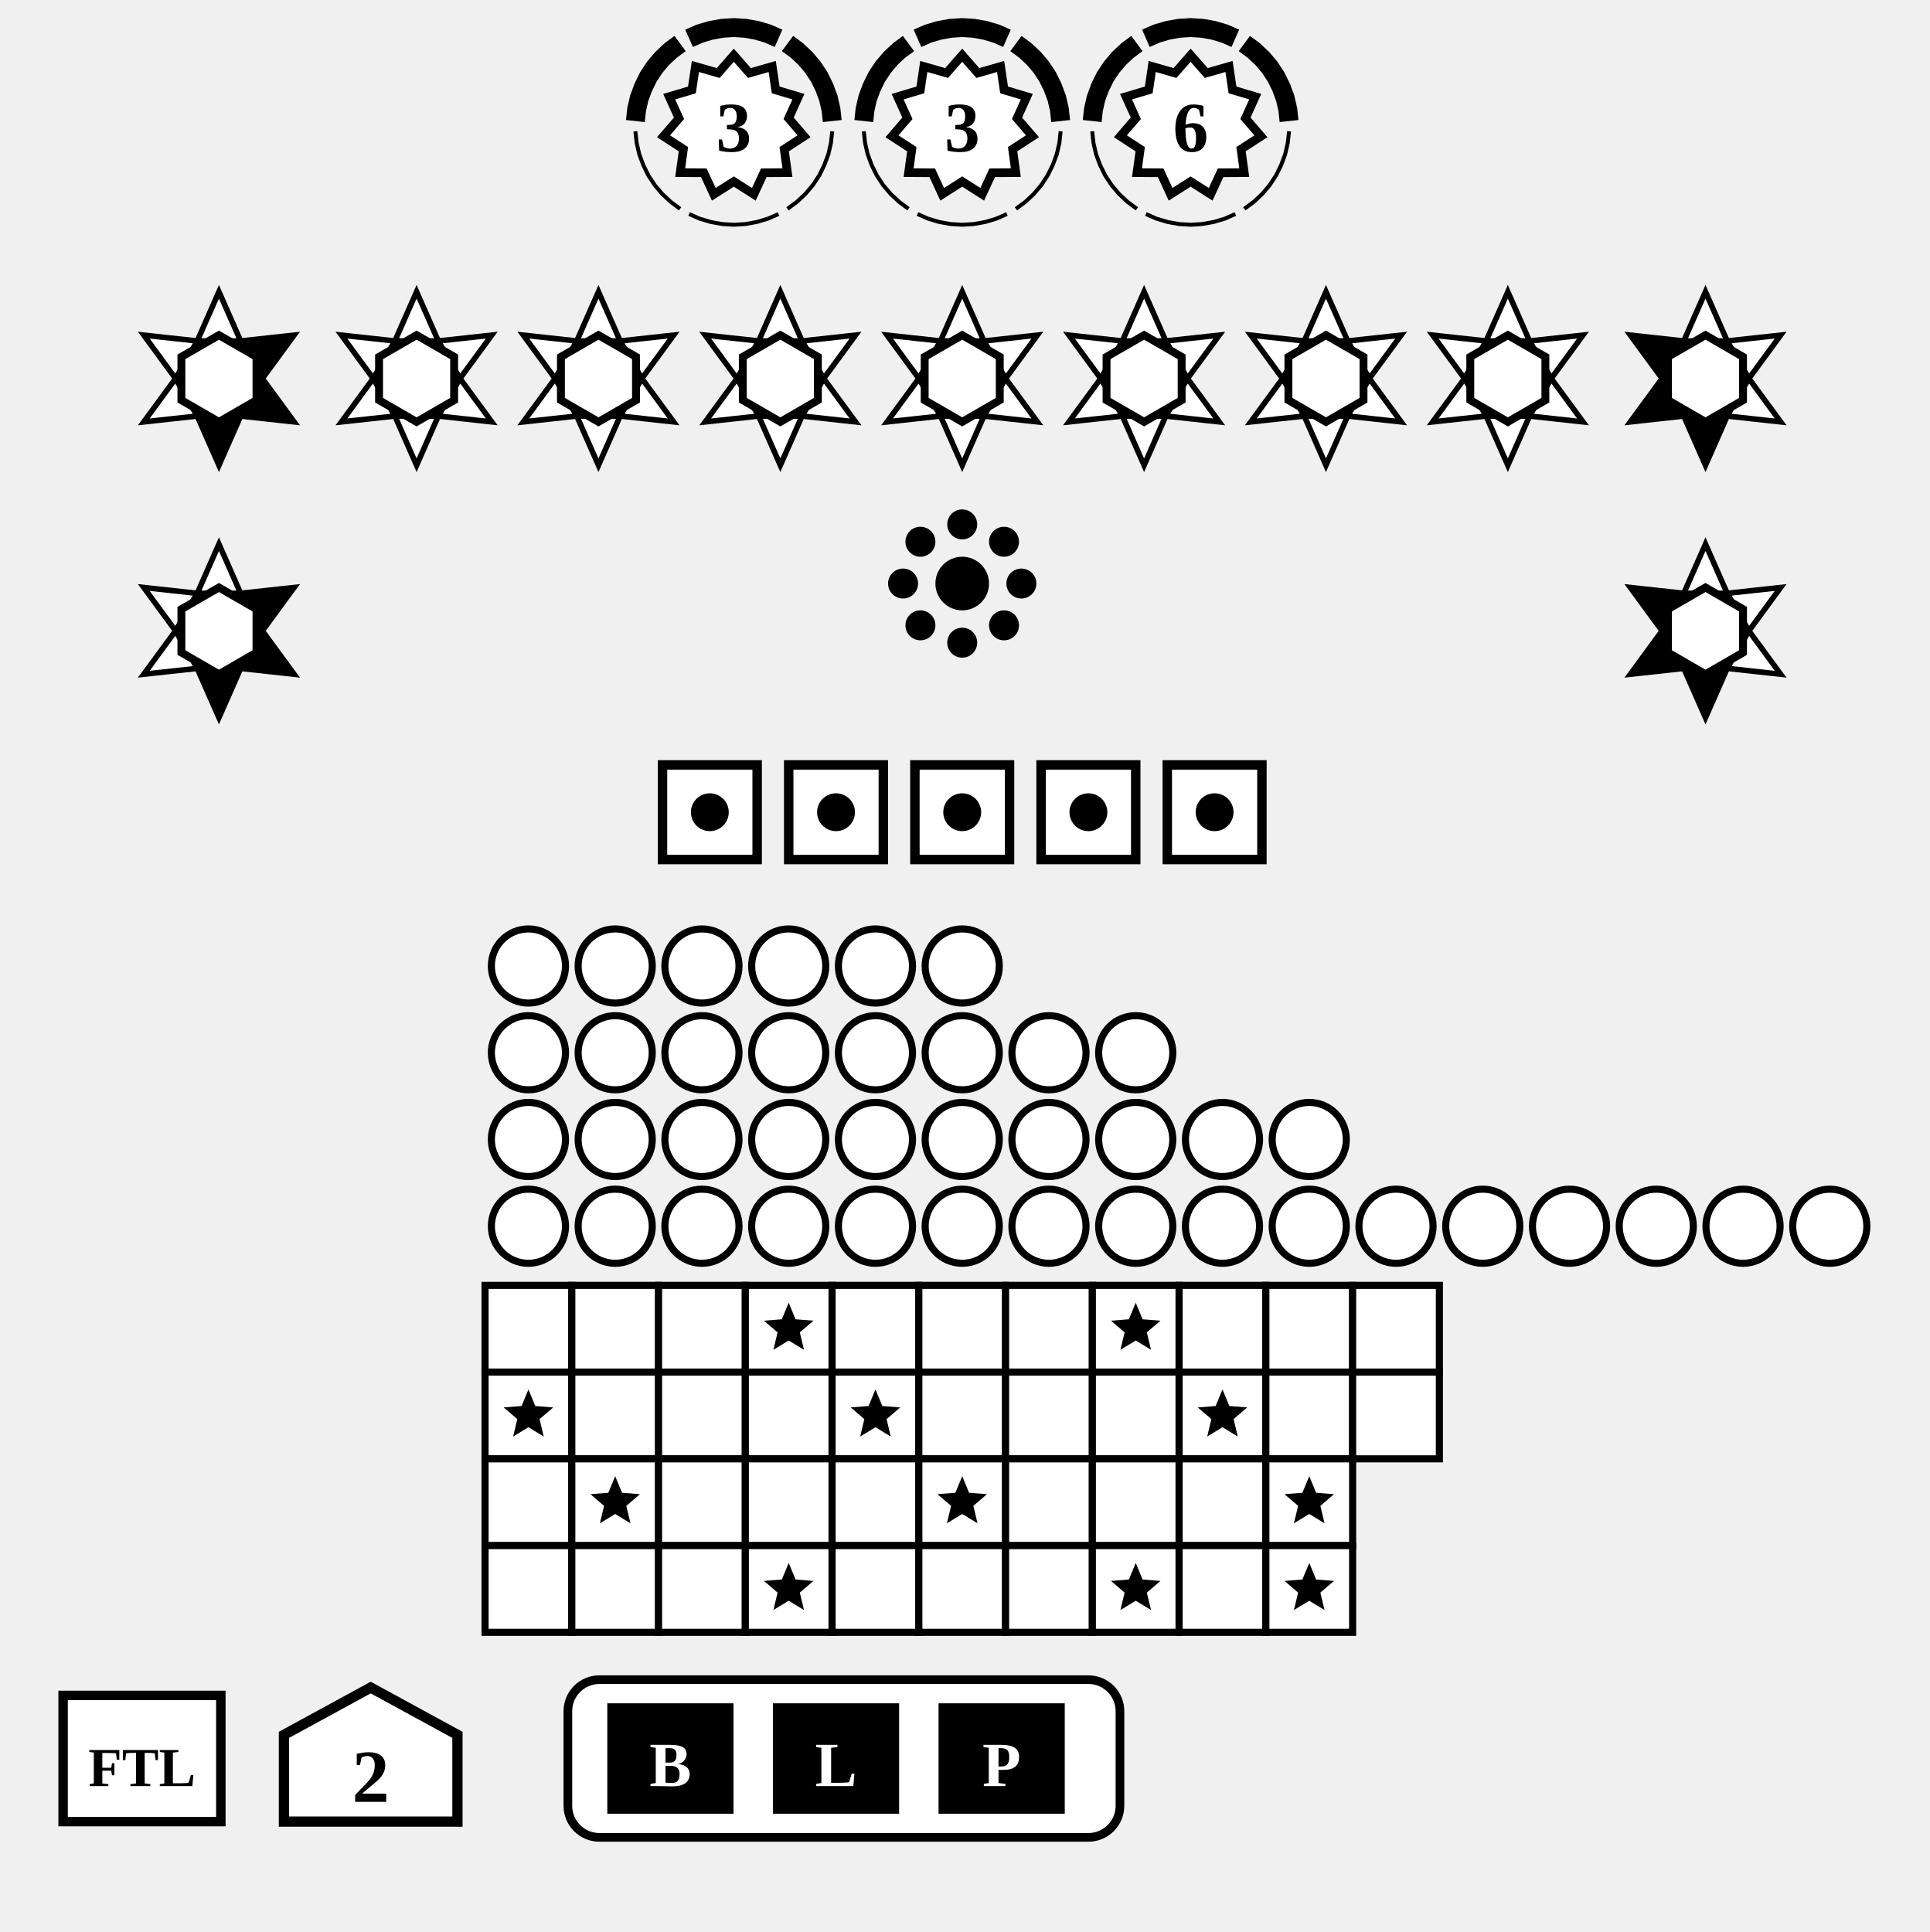
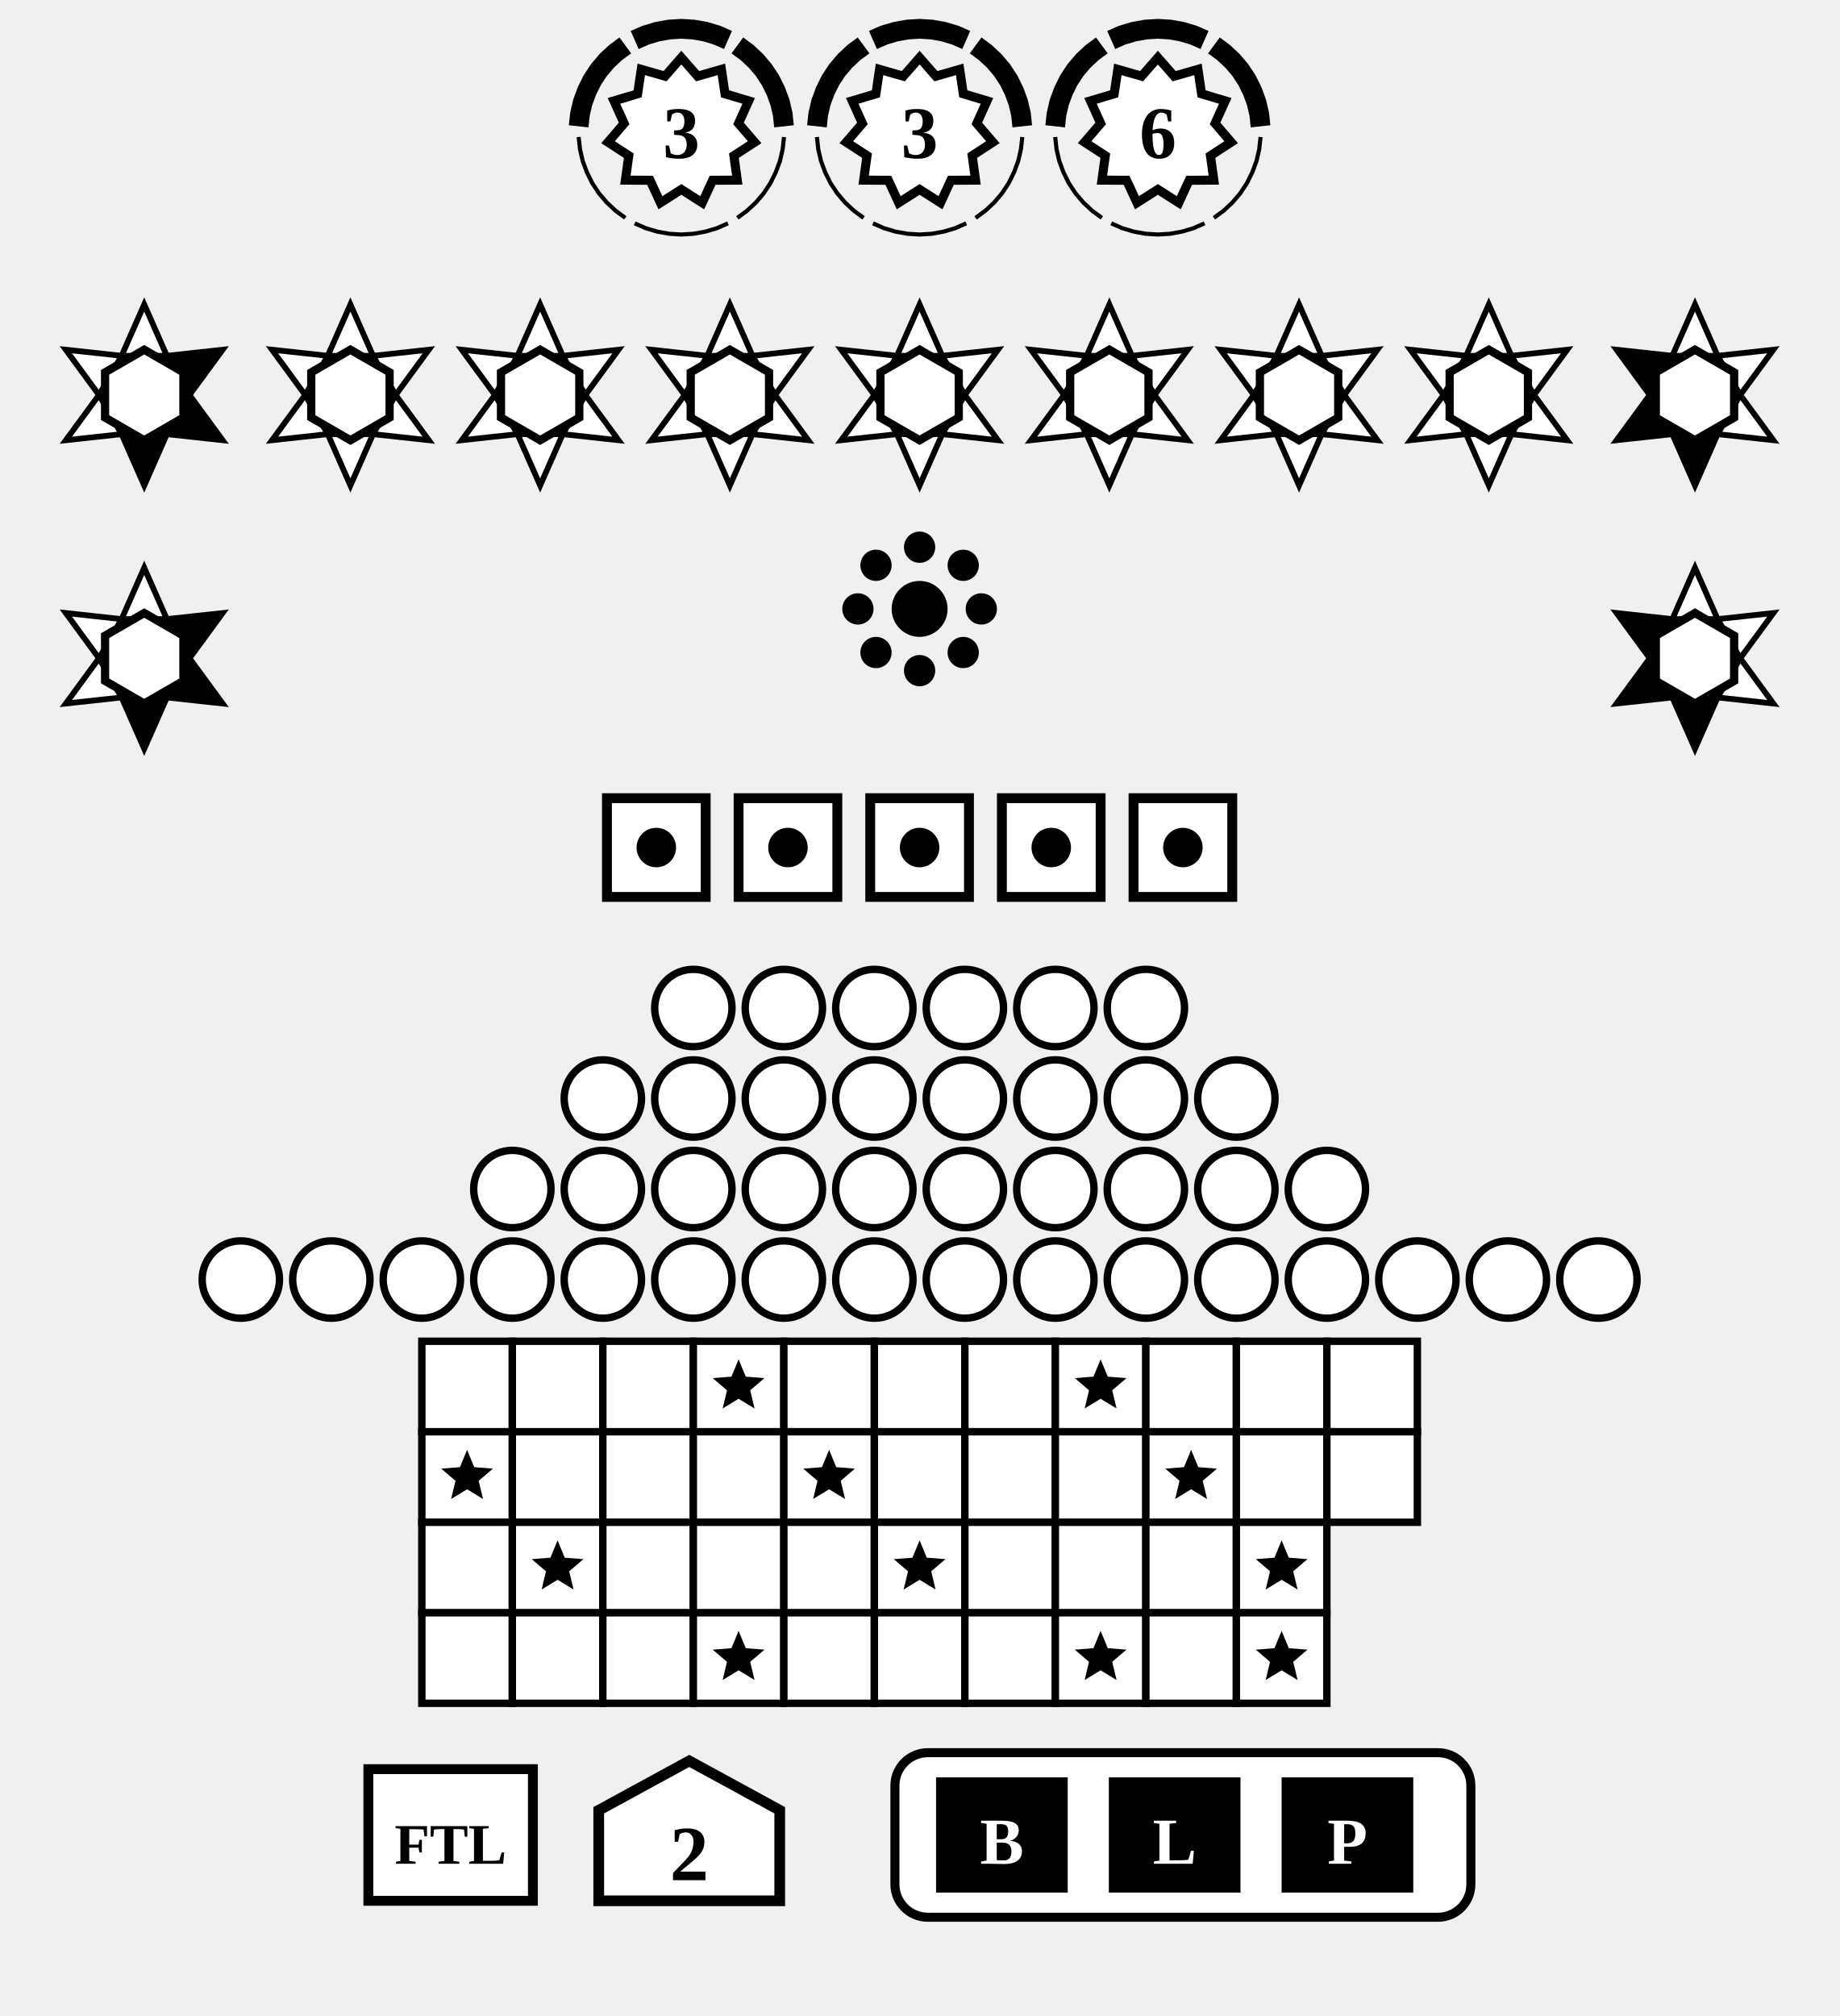
- <svg xmlns="http://www.w3.org/2000/svg" viewBox="8 0 244.7 245" class="ssd">
+ <svg xmlns="http://www.w3.org/2000/svg" viewBox="18.23 0 223.54 245" class="ssd">
  <path d="M101.04 7 L103.02 9.26 L105.91 8.43 L106.35 11.4 L109.23 12.26 L107.99 15 L109.95 17.28 L107.43 18.92 L107.84 21.89 L104.84 21.91 L103.58 24.64 L101.04 23.02 L98.5 24.64 L97.24 21.91 L94.24 21.89 L94.65 18.92 L92.13 17.28 L94.09 15 L92.85 12.26 L95.73 11.4 L96.17 8.43 L99.06 9.26 Z" fill="white" stroke="black" stroke-width="1.1" data-ref="system:s13" />
  <text x="101.04" y="19.2" font-size="9" text-anchor="middle" fill="black" font-weight="700" data-ref="system:s13">3</text>
  <path d="M95.37 4.86 L96.71 4.27 L98.12 3.85 L99.57 3.59 L101.04 3.5 L102.51 3.59 L103.96 3.85 L105.37 4.27 L106.71 4.86" fill="none" stroke="black" stroke-width="2.4" data-ref="system:s13" />
  <path d="M107.85 5.52 L109.03 6.39 L110.11 7.4 L111.06 8.52 L111.87 9.75 L112.52 11.07 L113.03 12.45 L113.36 13.88 L113.52 15.35" fill="none" stroke="black" stroke-width="2.4" data-ref="system:s13" />
  <path d="M113.52 16.65 L113.36 18.12 L113.03 19.55 L112.52 20.93 L111.87 22.25 L111.06 23.48 L110.11 24.6 L109.03 25.61 L107.85 26.48" fill="none" stroke="black" stroke-width="0.5" data-ref="system:s13" />
  <path d="M106.71 27.14 L105.37 27.73 L103.96 28.15 L102.51 28.41 L101.04 28.5 L99.57 28.41 L98.12 28.15 L96.71 27.73 L95.37 27.14" fill="none" stroke="black" stroke-width="0.5" data-ref="system:s13" />
  <path d="M94.23 26.48 L93.05 25.61 L91.97 24.6 L91.02 23.48 L90.21 22.25 L89.56 20.93 L89.05 19.55 L88.72 18.12 L88.56 16.65" fill="none" stroke="black" stroke-width="0.5" data-ref="system:s13" />
  <path d="M88.56 15.35 L88.72 13.88 L89.05 12.45 L89.56 11.07 L90.21 9.75 L91.02 8.52 L91.97 7.4 L93.05 6.39 L94.23 5.52" fill="none" stroke="black" stroke-width="2.4" data-ref="system:s13" />
  <path d="M130 7 L131.98 9.26 L134.87 8.43 L135.31 11.4 L138.19 12.26 L136.95 15 L138.91 17.28 L136.39 18.92 L136.8 21.89 L133.8 21.91 L132.54 24.64 L130 23.02 L127.46 24.64 L126.2 21.91 L123.2 21.89 L123.61 18.92 L121.09 17.28 L123.05 15 L121.81 12.26 L124.69 11.4 L125.13 8.43 L128.02 9.26 Z" fill="white" stroke="black" stroke-width="1.1" data-ref="system:s14" />
  <text x="130" y="19.2" font-size="9" text-anchor="middle" fill="black" font-weight="700" data-ref="system:s14">3</text>
  <path d="M124.33 4.86 L125.67 4.27 L127.08 3.85 L128.53 3.59 L130 3.5 L131.47 3.59 L132.92 3.85 L134.33 4.27 L135.67 4.86" fill="none" stroke="black" stroke-width="2.4" data-ref="system:s14" />
  <path d="M136.81 5.52 L137.99 6.39 L139.07 7.4 L140.02 8.52 L140.83 9.75 L141.48 11.07 L141.99 12.45 L142.32 13.88 L142.48 15.35" fill="none" stroke="black" stroke-width="2.4" data-ref="system:s14" />
  <path d="M142.48 16.65 L142.32 18.12 L141.99 19.55 L141.48 20.93 L140.83 22.25 L140.02 23.48 L139.07 24.6 L137.99 25.61 L136.81 26.48" fill="none" stroke="black" stroke-width="0.5" data-ref="system:s14" />
  <path d="M135.67 27.14 L134.33 27.73 L132.92 28.15 L131.47 28.41 L130 28.5 L128.53 28.41 L127.08 28.15 L125.67 27.73 L124.33 27.14" fill="none" stroke="black" stroke-width="0.5" data-ref="system:s14" />
  <path d="M123.19 26.48 L122.01 25.61 L120.93 24.6 L119.98 23.48 L119.17 22.25 L118.52 20.93 L118.01 19.55 L117.68 18.12 L117.52 16.65" fill="none" stroke="black" stroke-width="0.5" data-ref="system:s14" />
  <path d="M117.52 15.35 L117.68 13.88 L118.01 12.45 L118.52 11.07 L119.17 9.75 L119.98 8.52 L120.93 7.4 L122.01 6.39 L123.19 5.52" fill="none" stroke="black" stroke-width="2.4" data-ref="system:s14" />
  <path d="M158.96 7 L160.94 9.26 L163.83 8.43 L164.27 11.4 L167.15 12.26 L165.91 15 L167.87 17.28 L165.35 18.92 L165.76 21.89 L162.76 21.91 L161.5 24.64 L158.96 23.02 L156.42 24.64 L155.16 21.91 L152.16 21.89 L152.57 18.92 L150.05 17.28 L152.01 15 L150.77 12.26 L153.65 11.4 L154.09 8.43 L156.98 9.26 Z" fill="white" stroke="black" stroke-width="1.1" data-ref="system:s12" />
  <text x="158.96" y="19.2" font-size="9" text-anchor="middle" fill="black" font-weight="700" data-ref="system:s12">6</text>
  <path d="M153.29 4.86 L154.63 4.27 L156.04 3.85 L157.49 3.59 L158.96 3.5 L160.43 3.59 L161.88 3.85 L163.29 4.27 L164.63 4.86" fill="none" stroke="black" stroke-width="2.4" data-ref="system:s12" />
  <path d="M165.77 5.52 L166.95 6.39 L168.03 7.4 L168.98 8.52 L169.79 9.75 L170.44 11.07 L170.95 12.45 L171.28 13.88 L171.44 15.35" fill="none" stroke="black" stroke-width="2.4" data-ref="system:s12" />
  <path d="M171.44 16.65 L171.28 18.12 L170.95 19.55 L170.44 20.93 L169.79 22.25 L168.98 23.48 L168.03 24.6 L166.95 25.61 L165.77 26.48" fill="none" stroke="black" stroke-width="0.5" data-ref="system:s12" />
  <path d="M164.63 27.14 L163.29 27.73 L161.88 28.15 L160.43 28.41 L158.96 28.5 L157.49 28.41 L156.04 28.15 L154.63 27.73 L153.29 27.14" fill="none" stroke="black" stroke-width="0.5" data-ref="system:s12" />
  <path d="M152.15 26.48 L150.97 25.61 L149.89 24.6 L148.94 23.48 L148.13 22.25 L147.48 20.93 L146.97 19.55 L146.64 18.12 L146.48 16.65" fill="none" stroke="black" stroke-width="0.5" data-ref="system:s12" />
  <path d="M146.48 15.35 L146.64 13.88 L146.97 12.45 L147.48 11.07 L148.13 9.75 L148.94 8.52 L149.89 7.4 L150.97 6.39 L152.15 5.52" fill="none" stroke="black" stroke-width="2.4" data-ref="system:s12" />
  <path d="M60.82 37 L58.07 43.24 L63.57 43.24 Z" fill="white" stroke="black" stroke-width="0.7" data-ref="system:s2" />
  <path d="M70.35 42.5 L63.57 43.24 L66.32 48 Z" fill="white" stroke="black" stroke-width="0.7" data-ref="system:s2" />
  <path d="M70.35 53.5 L66.32 48 L63.57 52.76 Z" fill="white" stroke="black" stroke-width="0.7" data-ref="system:s2" />
  <path d="M60.82 59 L63.57 52.76 L58.07 52.76 Z" fill="white" stroke="black" stroke-width="0.7" data-ref="system:s2" />
  <path d="M51.29 53.5 L58.07 52.76 L55.32 48 Z" fill="white" stroke="black" stroke-width="0.7" data-ref="system:s2" />
  <path d="M51.29 42.5 L55.32 48 L58.07 43.24 Z" fill="white" stroke="black" stroke-width="0.7" data-ref="system:s2" />
  <path d="M60.82 42.5 L65.58 45.25 L65.58 50.75 L60.82 53.5 L56.06 50.75 L56.06 45.25 Z" fill="white" stroke="black" stroke-width="1" data-ref="system:s2" />
  <path d="M83.88 37 L81.13 43.24 L86.63 43.24 Z" fill="white" stroke="black" stroke-width="0.7" data-ref="system:s4" />
  <path d="M93.41 42.5 L86.63 43.24 L89.38 48 Z" fill="white" stroke="black" stroke-width="0.7" data-ref="system:s4" />
  <path d="M93.41 53.5 L89.38 48 L86.63 52.76 Z" fill="white" stroke="black" stroke-width="0.7" data-ref="system:s4" />
  <path d="M83.88 59 L86.63 52.76 L81.13 52.76 Z" fill="white" stroke="black" stroke-width="0.7" data-ref="system:s4" />
  <path d="M74.35 53.5 L81.13 52.76 L78.38 48 Z" fill="white" stroke="black" stroke-width="0.7" data-ref="system:s4" />
  <path d="M74.35 42.5 L78.38 48 L81.13 43.24 Z" fill="white" stroke="black" stroke-width="0.7" data-ref="system:s4" />
  <path d="M83.88 42.5 L88.64 45.25 L88.64 50.75 L83.88 53.5 L79.12 50.75 L79.12 45.25 Z" fill="white" stroke="black" stroke-width="1" data-ref="system:s4" />
  <path d="M106.94 37 L104.19 43.24 L109.69 43.24 Z" fill="white" stroke="black" stroke-width="0.7" data-ref="system:s6" />
  <path d="M116.47 42.5 L109.69 43.24 L112.44 48 Z" fill="white" stroke="black" stroke-width="0.7" data-ref="system:s6" />
  <path d="M116.47 53.5 L112.44 48 L109.69 52.76 Z" fill="white" stroke="black" stroke-width="0.7" data-ref="system:s6" />
  <path d="M106.94 59 L109.69 52.76 L104.19 52.76 Z" fill="white" stroke="black" stroke-width="0.7" data-ref="system:s6" />
  <path d="M97.41 53.5 L104.19 52.76 L101.44 48 Z" fill="white" stroke="black" stroke-width="0.7" data-ref="system:s6" />
  <path d="M97.41 42.5 L101.44 48 L104.19 43.24 Z" fill="white" stroke="black" stroke-width="0.7" data-ref="system:s6" />
  <path d="M106.94 42.5 L111.7 45.25 L111.7 50.75 L106.94 53.5 L102.18 50.75 L102.18 45.25 Z" fill="white" stroke="black" stroke-width="1" data-ref="system:s6" />
  <path d="M130 37 L127.25 43.24 L132.75 43.24 Z" fill="white" stroke="black" stroke-width="0.7" data-ref="system:s7" />
  <path d="M139.53 42.5 L132.75 43.24 L135.5 48 Z" fill="white" stroke="black" stroke-width="0.7" data-ref="system:s7" />
  <path d="M139.53 53.5 L135.5 48 L132.75 52.76 Z" fill="white" stroke="black" stroke-width="0.7" data-ref="system:s7" />
  <path d="M130 59 L132.75 52.76 L127.25 52.76 Z" fill="white" stroke="black" stroke-width="0.7" data-ref="system:s7" />
  <path d="M120.47 53.5 L127.25 52.76 L124.5 48 Z" fill="white" stroke="black" stroke-width="0.7" data-ref="system:s7" />
  <path d="M120.47 42.5 L124.5 48 L127.25 43.24 Z" fill="white" stroke="black" stroke-width="0.7" data-ref="system:s7" />
  <path d="M130 42.5 L134.76 45.25 L134.76 50.75 L130 53.5 L125.24 50.75 L125.24 45.25 Z" fill="white" stroke="black" stroke-width="1" data-ref="system:s7" />
  <path d="M153.06 37 L150.31 43.24 L155.81 43.24 Z" fill="white" stroke="black" stroke-width="0.7" data-ref="system:s5" />
  <path d="M162.59 42.5 L155.81 43.24 L158.56 48 Z" fill="white" stroke="black" stroke-width="0.7" data-ref="system:s5" />
  <path d="M162.59 53.5 L158.56 48 L155.81 52.76 Z" fill="white" stroke="black" stroke-width="0.7" data-ref="system:s5" />
  <path d="M153.06 59 L155.81 52.76 L150.31 52.76 Z" fill="white" stroke="black" stroke-width="0.7" data-ref="system:s5" />
  <path d="M143.53 53.5 L150.31 52.76 L147.56 48 Z" fill="white" stroke="black" stroke-width="0.7" data-ref="system:s5" />
  <path d="M143.53 42.5 L147.56 48 L150.31 43.24 Z" fill="white" stroke="black" stroke-width="0.7" data-ref="system:s5" />
  <path d="M153.06 42.5 L157.82 45.25 L157.82 50.75 L153.06 53.5 L148.3 50.75 L148.3 45.25 Z" fill="white" stroke="black" stroke-width="1" data-ref="system:s5" />
  <path d="M176.12 37 L173.37 43.24 L178.87 43.24 Z" fill="white" stroke="black" stroke-width="0.7" data-ref="system:s3" />
  <path d="M185.65 42.5 L178.87 43.24 L181.62 48 Z" fill="white" stroke="black" stroke-width="0.7" data-ref="system:s3" />
  <path d="M185.65 53.5 L181.62 48 L178.87 52.76 Z" fill="white" stroke="black" stroke-width="0.7" data-ref="system:s3" />
  <path d="M176.12 59 L178.87 52.76 L173.37 52.76 Z" fill="white" stroke="black" stroke-width="0.7" data-ref="system:s3" />
  <path d="M166.59 53.5 L173.37 52.76 L170.62 48 Z" fill="white" stroke="black" stroke-width="0.7" data-ref="system:s3" />
  <path d="M166.59 42.5 L170.62 48 L173.37 43.24 Z" fill="white" stroke="black" stroke-width="0.7" data-ref="system:s3" />
  <path d="M176.12 42.5 L180.88 45.25 L180.88 50.75 L176.12 53.5 L171.36 50.75 L171.36 45.25 Z" fill="white" stroke="black" stroke-width="1" data-ref="system:s3" />
  <path d="M199.18 37 L196.43 43.24 L201.93 43.24 Z" fill="white" stroke="black" stroke-width="0.7" data-ref="system:s1" />
  <path d="M208.71 42.5 L201.93 43.24 L204.68 48 Z" fill="white" stroke="black" stroke-width="0.7" data-ref="system:s1" />
  <path d="M208.71 53.5 L204.68 48 L201.93 52.76 Z" fill="white" stroke="black" stroke-width="0.7" data-ref="system:s1" />
  <path d="M199.18 59 L201.93 52.76 L196.43 52.76 Z" fill="white" stroke="black" stroke-width="0.7" data-ref="system:s1" />
  <path d="M189.65 53.5 L196.43 52.76 L193.68 48 Z" fill="white" stroke="black" stroke-width="0.7" data-ref="system:s1" />
  <path d="M189.65 42.5 L193.68 48 L196.43 43.24 Z" fill="white" stroke="black" stroke-width="0.7" data-ref="system:s1" />
  <path d="M199.18 42.5 L203.94 45.25 L203.94 50.75 L199.18 53.5 L194.42 50.75 L194.42 45.25 Z" fill="white" stroke="black" stroke-width="1" data-ref="system:s1" />
  <circle cx="130" cy="74" r="3.4" fill="black" stroke="none" stroke-width="0" data-ref="system:s15" />
  <circle cx="130" cy="66.5" r="1.9" fill="black" stroke="none" stroke-width="0" data-ref="system:s15" />
  <circle cx="135.3" cy="68.7" r="1.9" fill="black" stroke="none" stroke-width="0" data-ref="system:s15" />
  <circle cx="137.5" cy="74" r="1.9" fill="black" stroke="none" stroke-width="0" data-ref="system:s15" />
  <circle cx="135.3" cy="79.3" r="1.9" fill="black" stroke="none" stroke-width="0" data-ref="system:s15" />
  <circle cx="130" cy="81.5" r="1.9" fill="black" stroke="none" stroke-width="0" data-ref="system:s15" />
  <circle cx="124.7" cy="79.3" r="1.9" fill="black" stroke="none" stroke-width="0" data-ref="system:s15" />
  <circle cx="122.5" cy="74" r="1.9" fill="black" stroke="none" stroke-width="0" data-ref="system:s15" />
  <circle cx="124.7" cy="68.7" r="1.9" fill="black" stroke="none" stroke-width="0" data-ref="system:s15" />
  <path d="M35.76 37 L33.01 43.24 L38.51 43.24 Z" fill="white" stroke="black" stroke-width="0.7" data-ref="system:s8" />
  <path d="M45.29 42.5 L38.51 43.24 L41.26 48 Z" fill="black" stroke="black" stroke-width="0.7" data-ref="system:s8" />
  <path d="M45.29 53.5 L41.26 48 L38.51 52.76 Z" fill="black" stroke="black" stroke-width="0.7" data-ref="system:s8" />
  <path d="M35.76 59 L38.51 52.76 L33.01 52.76 Z" fill="black" stroke="black" stroke-width="0.7" data-ref="system:s8" />
  <path d="M26.23 53.5 L33.01 52.76 L30.26 48 Z" fill="white" stroke="black" stroke-width="0.7" data-ref="system:s8" />
  <path d="M26.23 42.5 L30.26 48 L33.01 43.24 Z" fill="white" stroke="black" stroke-width="0.7" data-ref="system:s8" />
  <path d="M35.76 42.5 L40.52 45.25 L40.52 50.75 L35.76 53.5 L31 50.75 L31 45.25 Z" fill="white" stroke="black" stroke-width="1" data-ref="system:s8" />
  <path d="M35.76 69 L33.01 75.24 L38.51 75.24 Z" fill="white" stroke="black" stroke-width="0.7" data-ref="system:s9" />
  <path d="M45.29 74.5 L38.51 75.24 L41.26 80 Z" fill="black" stroke="black" stroke-width="0.7" data-ref="system:s9" />
  <path d="M45.29 85.5 L41.26 80 L38.51 84.76 Z" fill="black" stroke="black" stroke-width="0.7" data-ref="system:s9" />
  <path d="M35.76 91 L38.51 84.76 L33.01 84.76 Z" fill="black" stroke="black" stroke-width="0.7" data-ref="system:s9" />
  <path d="M26.23 85.5 L33.01 84.76 L30.26 80 Z" fill="white" stroke="black" stroke-width="0.7" data-ref="system:s9" />
  <path d="M26.23 74.5 L30.26 80 L33.01 75.24 Z" fill="white" stroke="black" stroke-width="0.7" data-ref="system:s9" />
  <path d="M35.76 74.5 L40.52 77.25 L40.52 82.75 L35.76 85.5 L31 82.75 L31 77.25 Z" fill="white" stroke="black" stroke-width="1" data-ref="system:s9" />
  <path d="M224.24 37 L221.49 43.24 L226.99 43.24 Z" fill="white" stroke="black" stroke-width="0.7" data-ref="system:s10" />
  <path d="M233.77 42.5 L226.99 43.24 L229.74 48 Z" fill="white" stroke="black" stroke-width="0.7" data-ref="system:s10" />
  <path d="M233.77 53.5 L229.74 48 L226.99 52.76 Z" fill="white" stroke="black" stroke-width="0.7" data-ref="system:s10" />
  <path d="M224.24 59 L226.99 52.76 L221.49 52.76 Z" fill="black" stroke="black" stroke-width="0.7" data-ref="system:s10" />
  <path d="M214.71 53.5 L221.49 52.76 L218.74 48 Z" fill="black" stroke="black" stroke-width="0.7" data-ref="system:s10" />
  <path d="M214.71 42.5 L218.74 48 L221.49 43.24 Z" fill="black" stroke="black" stroke-width="0.7" data-ref="system:s10" />
  <path d="M224.24 42.5 L229 45.25 L229 50.75 L224.24 53.5 L219.48 50.75 L219.48 45.25 Z" fill="white" stroke="black" stroke-width="1" data-ref="system:s10" />
  <path d="M224.24 69 L221.49 75.24 L226.99 75.24 Z" fill="white" stroke="black" stroke-width="0.7" data-ref="system:s11" />
  <path d="M233.77 74.5 L226.99 75.24 L229.74 80 Z" fill="white" stroke="black" stroke-width="0.7" data-ref="system:s11" />
  <path d="M233.77 85.5 L229.74 80 L226.99 84.76 Z" fill="white" stroke="black" stroke-width="0.7" data-ref="system:s11" />
  <path d="M224.24 91 L226.99 84.76 L221.49 84.76 Z" fill="black" stroke="black" stroke-width="0.7" data-ref="system:s11" />
  <path d="M214.71 85.5 L221.49 84.76 L218.74 80 Z" fill="black" stroke="black" stroke-width="0.7" data-ref="system:s11" />
  <path d="M214.71 74.5 L218.74 80 L221.49 75.24 Z" fill="black" stroke="black" stroke-width="0.7" data-ref="system:s11" />
  <path d="M224.24 74.5 L229 77.25 L229 82.75 L224.24 85.5 L219.48 82.75 L219.48 77.25 Z" fill="white" stroke="black" stroke-width="1" data-ref="system:s11" />
  <rect x="92" y="97" width="12" height="12" fill="white" stroke="black" stroke-width="1.2" data-ref="system:s16" />
  <circle cx="98" cy="103" r="2.4" fill="black" stroke="none" stroke-width="0" data-ref="system:s16" />
  <rect x="108" y="97" width="12" height="12" fill="white" stroke="black" stroke-width="1.2" data-ref="system:s17" />
  <circle cx="114" cy="103" r="2.4" fill="black" stroke="none" stroke-width="0" data-ref="system:s17" />
  <rect x="124" y="97" width="12" height="12" fill="white" stroke="black" stroke-width="1.2" data-ref="system:s18" />
  <circle cx="130" cy="103" r="2.4" fill="black" stroke="none" stroke-width="0" data-ref="system:s18" />
  <rect x="140" y="97" width="12" height="12" fill="white" stroke="black" stroke-width="1.2" data-ref="system:s19" />
  <circle cx="146" cy="103" r="2.4" fill="black" stroke="none" stroke-width="0" data-ref="system:s19" />
  <rect x="156" y="97" width="12" height="12" fill="white" stroke="black" stroke-width="1.2" data-ref="system:s20" />
  <circle cx="162" cy="103" r="2.4" fill="black" stroke="none" stroke-width="0" data-ref="system:s20" />
-   <circle cx="75" cy="122.5" r="4.7" fill="white" stroke="black" stroke-width="0.9" data-ref="armour:1" />
-   <circle cx="86" cy="122.5" r="4.7" fill="white" stroke="black" stroke-width="0.9" data-ref="armour:2" />
-   <circle cx="97" cy="122.5" r="4.7" fill="white" stroke="black" stroke-width="0.9" data-ref="armour:3" />
-   <circle cx="108" cy="122.5" r="4.7" fill="white" stroke="black" stroke-width="0.9" data-ref="armour:4" />
-   <circle cx="119" cy="122.5" r="4.7" fill="white" stroke="black" stroke-width="0.9" data-ref="armour:5" />
-   <circle cx="130" cy="122.5" r="4.7" fill="white" stroke="black" stroke-width="0.9" data-ref="armour:6" />
-   <circle cx="75" cy="133.5" r="4.7" fill="white" stroke="black" stroke-width="0.9" data-ref="armour:7" />
-   <circle cx="86" cy="133.5" r="4.7" fill="white" stroke="black" stroke-width="0.9" data-ref="armour:8" />
-   <circle cx="97" cy="133.5" r="4.7" fill="white" stroke="black" stroke-width="0.9" data-ref="armour:9" />
-   <circle cx="108" cy="133.5" r="4.7" fill="white" stroke="black" stroke-width="0.9" data-ref="armour:10" />
-   <circle cx="119" cy="133.5" r="4.7" fill="white" stroke="black" stroke-width="0.9" data-ref="armour:11" />
-   <circle cx="130" cy="133.5" r="4.7" fill="white" stroke="black" stroke-width="0.9" data-ref="armour:12" />
-   <circle cx="141" cy="133.5" r="4.7" fill="white" stroke="black" stroke-width="0.9" data-ref="armour:13" />
-   <circle cx="152" cy="133.5" r="4.7" fill="white" stroke="black" stroke-width="0.9" data-ref="armour:14" />
-   <circle cx="75" cy="144.5" r="4.7" fill="white" stroke="black" stroke-width="0.9" data-ref="armour:15" />
-   <circle cx="86" cy="144.5" r="4.7" fill="white" stroke="black" stroke-width="0.9" data-ref="armour:16" />
-   <circle cx="97" cy="144.5" r="4.7" fill="white" stroke="black" stroke-width="0.9" data-ref="armour:17" />
-   <circle cx="108" cy="144.5" r="4.7" fill="white" stroke="black" stroke-width="0.9" data-ref="armour:18" />
-   <circle cx="119" cy="144.5" r="4.7" fill="white" stroke="black" stroke-width="0.9" data-ref="armour:19" />
-   <circle cx="130" cy="144.5" r="4.7" fill="white" stroke="black" stroke-width="0.9" data-ref="armour:20" />
-   <circle cx="141" cy="144.5" r="4.7" fill="white" stroke="black" stroke-width="0.9" data-ref="armour:21" />
-   <circle cx="152" cy="144.5" r="4.7" fill="white" stroke="black" stroke-width="0.9" data-ref="armour:22" />
-   <circle cx="163" cy="144.5" r="4.7" fill="white" stroke="black" stroke-width="0.9" data-ref="armour:23" />
-   <circle cx="174" cy="144.5" r="4.7" fill="white" stroke="black" stroke-width="0.9" data-ref="armour:24" />
-   <circle cx="75" cy="155.5" r="4.7" fill="white" stroke="black" stroke-width="0.9" data-ref="armour:25" />
-   <circle cx="86" cy="155.5" r="4.7" fill="white" stroke="black" stroke-width="0.9" data-ref="armour:26" />
-   <circle cx="97" cy="155.5" r="4.7" fill="white" stroke="black" stroke-width="0.9" data-ref="armour:27" />
-   <circle cx="108" cy="155.5" r="4.7" fill="white" stroke="black" stroke-width="0.9" data-ref="armour:28" />
-   <circle cx="119" cy="155.5" r="4.7" fill="white" stroke="black" stroke-width="0.9" data-ref="armour:29" />
-   <circle cx="130" cy="155.5" r="4.7" fill="white" stroke="black" stroke-width="0.9" data-ref="armour:30" />
-   <circle cx="141" cy="155.5" r="4.7" fill="white" stroke="black" stroke-width="0.9" data-ref="armour:31" />
-   <circle cx="152" cy="155.5" r="4.7" fill="white" stroke="black" stroke-width="0.9" data-ref="armour:32" />
-   <circle cx="163" cy="155.5" r="4.7" fill="white" stroke="black" stroke-width="0.9" data-ref="armour:33" />
-   <circle cx="174" cy="155.5" r="4.7" fill="white" stroke="black" stroke-width="0.9" data-ref="armour:34" />
-   <circle cx="185" cy="155.5" r="4.7" fill="white" stroke="black" stroke-width="0.9" data-ref="armour:35" />
-   <circle cx="196" cy="155.5" r="4.7" fill="white" stroke="black" stroke-width="0.9" data-ref="armour:36" />
-   <circle cx="207" cy="155.5" r="4.7" fill="white" stroke="black" stroke-width="0.9" data-ref="armour:37" />
-   <circle cx="218" cy="155.5" r="4.7" fill="white" stroke="black" stroke-width="0.9" data-ref="armour:38" />
-   <circle cx="229" cy="155.5" r="4.7" fill="white" stroke="black" stroke-width="0.9" data-ref="armour:39" />
-   <circle cx="240" cy="155.5" r="4.7" fill="white" stroke="black" stroke-width="0.9" data-ref="armour:40" />
+   <circle cx="102.5" cy="122.5" r="4.7" fill="white" stroke="black" stroke-width="0.9" data-ref="armour:1" />
+   <circle cx="113.5" cy="122.5" r="4.7" fill="white" stroke="black" stroke-width="0.9" data-ref="armour:2" />
+   <circle cx="124.5" cy="122.5" r="4.7" fill="white" stroke="black" stroke-width="0.9" data-ref="armour:3" />
+   <circle cx="135.5" cy="122.5" r="4.7" fill="white" stroke="black" stroke-width="0.9" data-ref="armour:4" />
+   <circle cx="146.5" cy="122.5" r="4.7" fill="white" stroke="black" stroke-width="0.9" data-ref="armour:5" />
+   <circle cx="157.5" cy="122.5" r="4.7" fill="white" stroke="black" stroke-width="0.9" data-ref="armour:6" />
+   <circle cx="91.5" cy="133.5" r="4.7" fill="white" stroke="black" stroke-width="0.9" data-ref="armour:7" />
+   <circle cx="102.5" cy="133.5" r="4.7" fill="white" stroke="black" stroke-width="0.9" data-ref="armour:8" />
+   <circle cx="113.5" cy="133.5" r="4.7" fill="white" stroke="black" stroke-width="0.9" data-ref="armour:9" />
+   <circle cx="124.5" cy="133.5" r="4.7" fill="white" stroke="black" stroke-width="0.9" data-ref="armour:10" />
+   <circle cx="135.5" cy="133.5" r="4.7" fill="white" stroke="black" stroke-width="0.9" data-ref="armour:11" />
+   <circle cx="146.5" cy="133.5" r="4.7" fill="white" stroke="black" stroke-width="0.9" data-ref="armour:12" />
+   <circle cx="157.5" cy="133.5" r="4.7" fill="white" stroke="black" stroke-width="0.9" data-ref="armour:13" />
+   <circle cx="168.5" cy="133.5" r="4.7" fill="white" stroke="black" stroke-width="0.9" data-ref="armour:14" />
+   <circle cx="80.5" cy="144.5" r="4.7" fill="white" stroke="black" stroke-width="0.9" data-ref="armour:15" />
+   <circle cx="91.5" cy="144.5" r="4.7" fill="white" stroke="black" stroke-width="0.9" data-ref="armour:16" />
+   <circle cx="102.5" cy="144.5" r="4.7" fill="white" stroke="black" stroke-width="0.9" data-ref="armour:17" />
+   <circle cx="113.5" cy="144.5" r="4.7" fill="white" stroke="black" stroke-width="0.9" data-ref="armour:18" />
+   <circle cx="124.5" cy="144.5" r="4.7" fill="white" stroke="black" stroke-width="0.9" data-ref="armour:19" />
+   <circle cx="135.5" cy="144.5" r="4.7" fill="white" stroke="black" stroke-width="0.9" data-ref="armour:20" />
+   <circle cx="146.5" cy="144.5" r="4.7" fill="white" stroke="black" stroke-width="0.9" data-ref="armour:21" />
+   <circle cx="157.5" cy="144.5" r="4.7" fill="white" stroke="black" stroke-width="0.9" data-ref="armour:22" />
+   <circle cx="168.5" cy="144.5" r="4.7" fill="white" stroke="black" stroke-width="0.9" data-ref="armour:23" />
+   <circle cx="179.5" cy="144.5" r="4.7" fill="white" stroke="black" stroke-width="0.9" data-ref="armour:24" />
+   <circle cx="47.5" cy="155.5" r="4.7" fill="white" stroke="black" stroke-width="0.9" data-ref="armour:25" />
+   <circle cx="58.5" cy="155.5" r="4.7" fill="white" stroke="black" stroke-width="0.9" data-ref="armour:26" />
+   <circle cx="69.5" cy="155.5" r="4.7" fill="white" stroke="black" stroke-width="0.9" data-ref="armour:27" />
+   <circle cx="80.5" cy="155.5" r="4.7" fill="white" stroke="black" stroke-width="0.9" data-ref="armour:28" />
+   <circle cx="91.5" cy="155.5" r="4.7" fill="white" stroke="black" stroke-width="0.9" data-ref="armour:29" />
+   <circle cx="102.5" cy="155.5" r="4.7" fill="white" stroke="black" stroke-width="0.9" data-ref="armour:30" />
+   <circle cx="113.5" cy="155.5" r="4.7" fill="white" stroke="black" stroke-width="0.9" data-ref="armour:31" />
+   <circle cx="124.5" cy="155.5" r="4.7" fill="white" stroke="black" stroke-width="0.9" data-ref="armour:32" />
+   <circle cx="135.5" cy="155.5" r="4.7" fill="white" stroke="black" stroke-width="0.9" data-ref="armour:33" />
+   <circle cx="146.5" cy="155.5" r="4.7" fill="white" stroke="black" stroke-width="0.9" data-ref="armour:34" />
+   <circle cx="157.5" cy="155.5" r="4.7" fill="white" stroke="black" stroke-width="0.9" data-ref="armour:35" />
+   <circle cx="168.5" cy="155.5" r="4.7" fill="white" stroke="black" stroke-width="0.9" data-ref="armour:36" />
+   <circle cx="179.5" cy="155.5" r="4.7" fill="white" stroke="black" stroke-width="0.9" data-ref="armour:37" />
+   <circle cx="190.5" cy="155.5" r="4.7" fill="white" stroke="black" stroke-width="0.9" data-ref="armour:38" />
+   <circle cx="201.5" cy="155.5" r="4.7" fill="white" stroke="black" stroke-width="0.9" data-ref="armour:39" />
+   <circle cx="212.5" cy="155.5" r="4.7" fill="white" stroke="black" stroke-width="0.9" data-ref="armour:40" />
  <rect x="69.5" y="163" width="11" height="11" fill="white" stroke="black" stroke-width="0.9" data-ref="hull:1" />
  <rect x="80.5" y="163" width="11" height="11" fill="white" stroke="black" stroke-width="0.9" data-ref="hull:2" />
  <rect x="91.5" y="163" width="11" height="11" fill="white" stroke="black" stroke-width="0.9" data-ref="hull:3" />
  <rect x="102.5" y="163" width="11" height="11" fill="white" stroke="black" stroke-width="0.9" data-ref="hull:4" />
  <path d="M108 165.2L108.87 167.3L111.14 167.48L109.41 168.96L109.94 171.17L108 169.99L106.06 171.17L106.59 168.96L104.86 167.48L107.13 167.3Z" fill="black" stroke="none" stroke-width="0" />
  <rect x="113.5" y="163" width="11" height="11" fill="white" stroke="black" stroke-width="0.9" data-ref="hull:5" />
  <rect x="124.5" y="163" width="11" height="11" fill="white" stroke="black" stroke-width="0.9" data-ref="hull:6" />
  <rect x="135.5" y="163" width="11" height="11" fill="white" stroke="black" stroke-width="0.9" data-ref="hull:7" />
  <rect x="146.5" y="163" width="11" height="11" fill="white" stroke="black" stroke-width="0.9" data-ref="hull:8" />
  <path d="M152 165.2L152.87 167.3L155.14 167.48L153.41 168.96L153.94 171.17L152 169.99L150.06 171.17L150.59 168.96L148.86 167.48L151.13 167.3Z" fill="black" stroke="none" stroke-width="0" />
  <rect x="157.5" y="163" width="11" height="11" fill="white" stroke="black" stroke-width="0.9" data-ref="hull:9" />
  <rect x="168.5" y="163" width="11" height="11" fill="white" stroke="black" stroke-width="0.9" data-ref="hull:10" />
  <rect x="179.5" y="163" width="11" height="11" fill="white" stroke="black" stroke-width="0.9" data-ref="hull:11" />
  <rect x="69.5" y="174" width="11" height="11" fill="white" stroke="black" stroke-width="0.9" data-ref="hull:12" />
  <path d="M75 176.2L75.87 178.3L78.14 178.48L76.41 179.96L76.94 182.17L75 180.99L73.06 182.17L73.59 179.96L71.86 178.48L74.13 178.3Z" fill="black" stroke="none" stroke-width="0" />
  <rect x="80.5" y="174" width="11" height="11" fill="white" stroke="black" stroke-width="0.9" data-ref="hull:13" />
  <rect x="91.5" y="174" width="11" height="11" fill="white" stroke="black" stroke-width="0.9" data-ref="hull:14" />
  <rect x="102.5" y="174" width="11" height="11" fill="white" stroke="black" stroke-width="0.9" data-ref="hull:15" />
  <rect x="113.5" y="174" width="11" height="11" fill="white" stroke="black" stroke-width="0.9" data-ref="hull:16" />
  <path d="M119 176.2L119.87 178.3L122.14 178.48L120.41 179.96L120.94 182.17L119 180.99L117.06 182.17L117.59 179.96L115.86 178.48L118.13 178.3Z" fill="black" stroke="none" stroke-width="0" />
  <rect x="124.5" y="174" width="11" height="11" fill="white" stroke="black" stroke-width="0.9" data-ref="hull:17" />
  <rect x="135.5" y="174" width="11" height="11" fill="white" stroke="black" stroke-width="0.9" data-ref="hull:18" />
  <rect x="146.5" y="174" width="11" height="11" fill="white" stroke="black" stroke-width="0.9" data-ref="hull:19" />
  <rect x="157.5" y="174" width="11" height="11" fill="white" stroke="black" stroke-width="0.9" data-ref="hull:20" />
  <path d="M163 176.2L163.87 178.3L166.14 178.48L164.41 179.96L164.94 182.17L163 180.99L161.06 182.17L161.59 179.96L159.86 178.48L162.13 178.3Z" fill="black" stroke="none" stroke-width="0" />
  <rect x="168.5" y="174" width="11" height="11" fill="white" stroke="black" stroke-width="0.9" data-ref="hull:21" />
  <rect x="179.5" y="174" width="11" height="11" fill="white" stroke="black" stroke-width="0.9" data-ref="hull:22" />
  <rect x="69.5" y="185" width="11" height="11" fill="white" stroke="black" stroke-width="0.9" data-ref="hull:23" />
  <rect x="80.5" y="185" width="11" height="11" fill="white" stroke="black" stroke-width="0.9" data-ref="hull:24" />
  <path d="M86 187.2L86.87 189.3L89.14 189.48L87.41 190.96L87.94 193.17L86 191.99L84.06 193.17L84.59 190.96L82.86 189.48L85.13 189.3Z" fill="black" stroke="none" stroke-width="0" />
  <rect x="91.5" y="185" width="11" height="11" fill="white" stroke="black" stroke-width="0.9" data-ref="hull:25" />
  <rect x="102.5" y="185" width="11" height="11" fill="white" stroke="black" stroke-width="0.9" data-ref="hull:26" />
  <rect x="113.5" y="185" width="11" height="11" fill="white" stroke="black" stroke-width="0.9" data-ref="hull:27" />
  <rect x="124.5" y="185" width="11" height="11" fill="white" stroke="black" stroke-width="0.9" data-ref="hull:28" />
  <path d="M130 187.2L130.87 189.3L133.14 189.48L131.41 190.96L131.94 193.17L130 191.99L128.06 193.17L128.59 190.96L126.86 189.48L129.13 189.3Z" fill="black" stroke="none" stroke-width="0" />
  <rect x="135.5" y="185" width="11" height="11" fill="white" stroke="black" stroke-width="0.9" data-ref="hull:29" />
  <rect x="146.5" y="185" width="11" height="11" fill="white" stroke="black" stroke-width="0.9" data-ref="hull:30" />
  <rect x="157.5" y="185" width="11" height="11" fill="white" stroke="black" stroke-width="0.9" data-ref="hull:31" />
  <rect x="168.5" y="185" width="11" height="11" fill="white" stroke="black" stroke-width="0.9" data-ref="hull:32" />
  <path d="M174 187.2L174.87 189.3L177.14 189.48L175.41 190.96L175.94 193.17L174 191.99L172.06 193.17L172.59 190.96L170.86 189.48L173.13 189.3Z" fill="black" stroke="none" stroke-width="0" />
  <rect x="69.5" y="196" width="11" height="11" fill="white" stroke="black" stroke-width="0.9" data-ref="hull:33" />
  <rect x="80.5" y="196" width="11" height="11" fill="white" stroke="black" stroke-width="0.9" data-ref="hull:34" />
  <rect x="91.5" y="196" width="11" height="11" fill="white" stroke="black" stroke-width="0.9" data-ref="hull:35" />
  <rect x="102.5" y="196" width="11" height="11" fill="white" stroke="black" stroke-width="0.9" data-ref="hull:36" />
  <path d="M108 198.2L108.87 200.3L111.14 200.48L109.41 201.96L109.94 204.17L108 202.99L106.06 204.17L106.59 201.96L104.86 200.48L107.13 200.3Z" fill="black" stroke="none" stroke-width="0" />
  <rect x="113.5" y="196" width="11" height="11" fill="white" stroke="black" stroke-width="0.9" data-ref="hull:37" />
  <rect x="124.5" y="196" width="11" height="11" fill="white" stroke="black" stroke-width="0.9" data-ref="hull:38" />
  <rect x="135.5" y="196" width="11" height="11" fill="white" stroke="black" stroke-width="0.9" data-ref="hull:39" />
  <rect x="146.5" y="196" width="11" height="11" fill="white" stroke="black" stroke-width="0.9" data-ref="hull:40" />
  <path d="M152 198.2L152.87 200.3L155.14 200.48L153.41 201.96L153.94 204.17L152 202.99L150.06 204.17L150.59 201.96L148.86 200.48L151.13 200.3Z" fill="black" stroke="none" stroke-width="0" />
  <rect x="157.5" y="196" width="11" height="11" fill="white" stroke="black" stroke-width="0.9" data-ref="hull:41" />
  <rect x="168.5" y="196" width="11" height="11" fill="white" stroke="black" stroke-width="0.9" data-ref="hull:42" />
  <path d="M174 198.2L174.87 200.3L177.14 200.48L175.41 201.96L175.94 204.17L174 202.99L172.06 204.17L172.59 201.96L170.86 200.48L173.13 200.3Z" fill="black" stroke="none" stroke-width="0" />
-   <rect x="16" y="215" width="20" height="16" fill="white" stroke="black" stroke-width="1.2" />
-   <text x="26" y="226.5" font-size="7" text-anchor="middle" fill="black" font-weight="700">FTL</text>
-   <path d="M44 231 L44 220 L55 214 L66 220 L66 231 Z" fill="white" stroke="black" stroke-width="1.3" />
-   <text x="55" y="228.5" font-size="9.5" text-anchor="middle" fill="black" font-weight="700">2</text>
-   <rect x="80" y="213" width="70" height="20" rx="4" fill="white" stroke="black" stroke-width="1.1" />
-   <rect x="85" y="216" width="16" height="14" fill="black" stroke="none" stroke-width="0" />
-   <text x="93" y="226.5" font-size="8" text-anchor="middle" fill="white" font-weight="700">B</text>
-   <rect x="106" y="216" width="16" height="14" fill="black" stroke="none" stroke-width="0" />
-   <text x="114" y="226.5" font-size="8" text-anchor="middle" fill="white" font-weight="700">L</text>
-   <rect x="127" y="216" width="16" height="14" fill="black" stroke="none" stroke-width="0" />
-   <text x="135" y="226.5" font-size="8" text-anchor="middle" fill="white" font-weight="700">P</text>
+   <rect x="63" y="215" width="20" height="16" fill="white" stroke="black" stroke-width="1.2" />
+   <text x="73" y="226.5" font-size="7" text-anchor="middle" fill="black" font-weight="700">FTL</text>
+   <path d="M91 231 L91 220 L102 214 L113 220 L113 231 Z" fill="white" stroke="black" stroke-width="1.3" />
+   <text x="102" y="228.5" font-size="9.5" text-anchor="middle" fill="black" font-weight="700">2</text>
+   <rect x="127" y="213" width="70" height="20" rx="4" fill="white" stroke="black" stroke-width="1.1" />
+   <rect x="132" y="216" width="16" height="14" fill="black" stroke="none" stroke-width="0" />
+   <text x="140" y="226.5" font-size="8" text-anchor="middle" fill="white" font-weight="700">B</text>
+   <rect x="153" y="216" width="16" height="14" fill="black" stroke="none" stroke-width="0" />
+   <text x="161" y="226.5" font-size="8" text-anchor="middle" fill="white" font-weight="700">L</text>
+   <rect x="174" y="216" width="16" height="14" fill="black" stroke="none" stroke-width="0" />
+   <text x="182" y="226.5" font-size="8" text-anchor="middle" fill="white" font-weight="700">P</text>
</svg>
